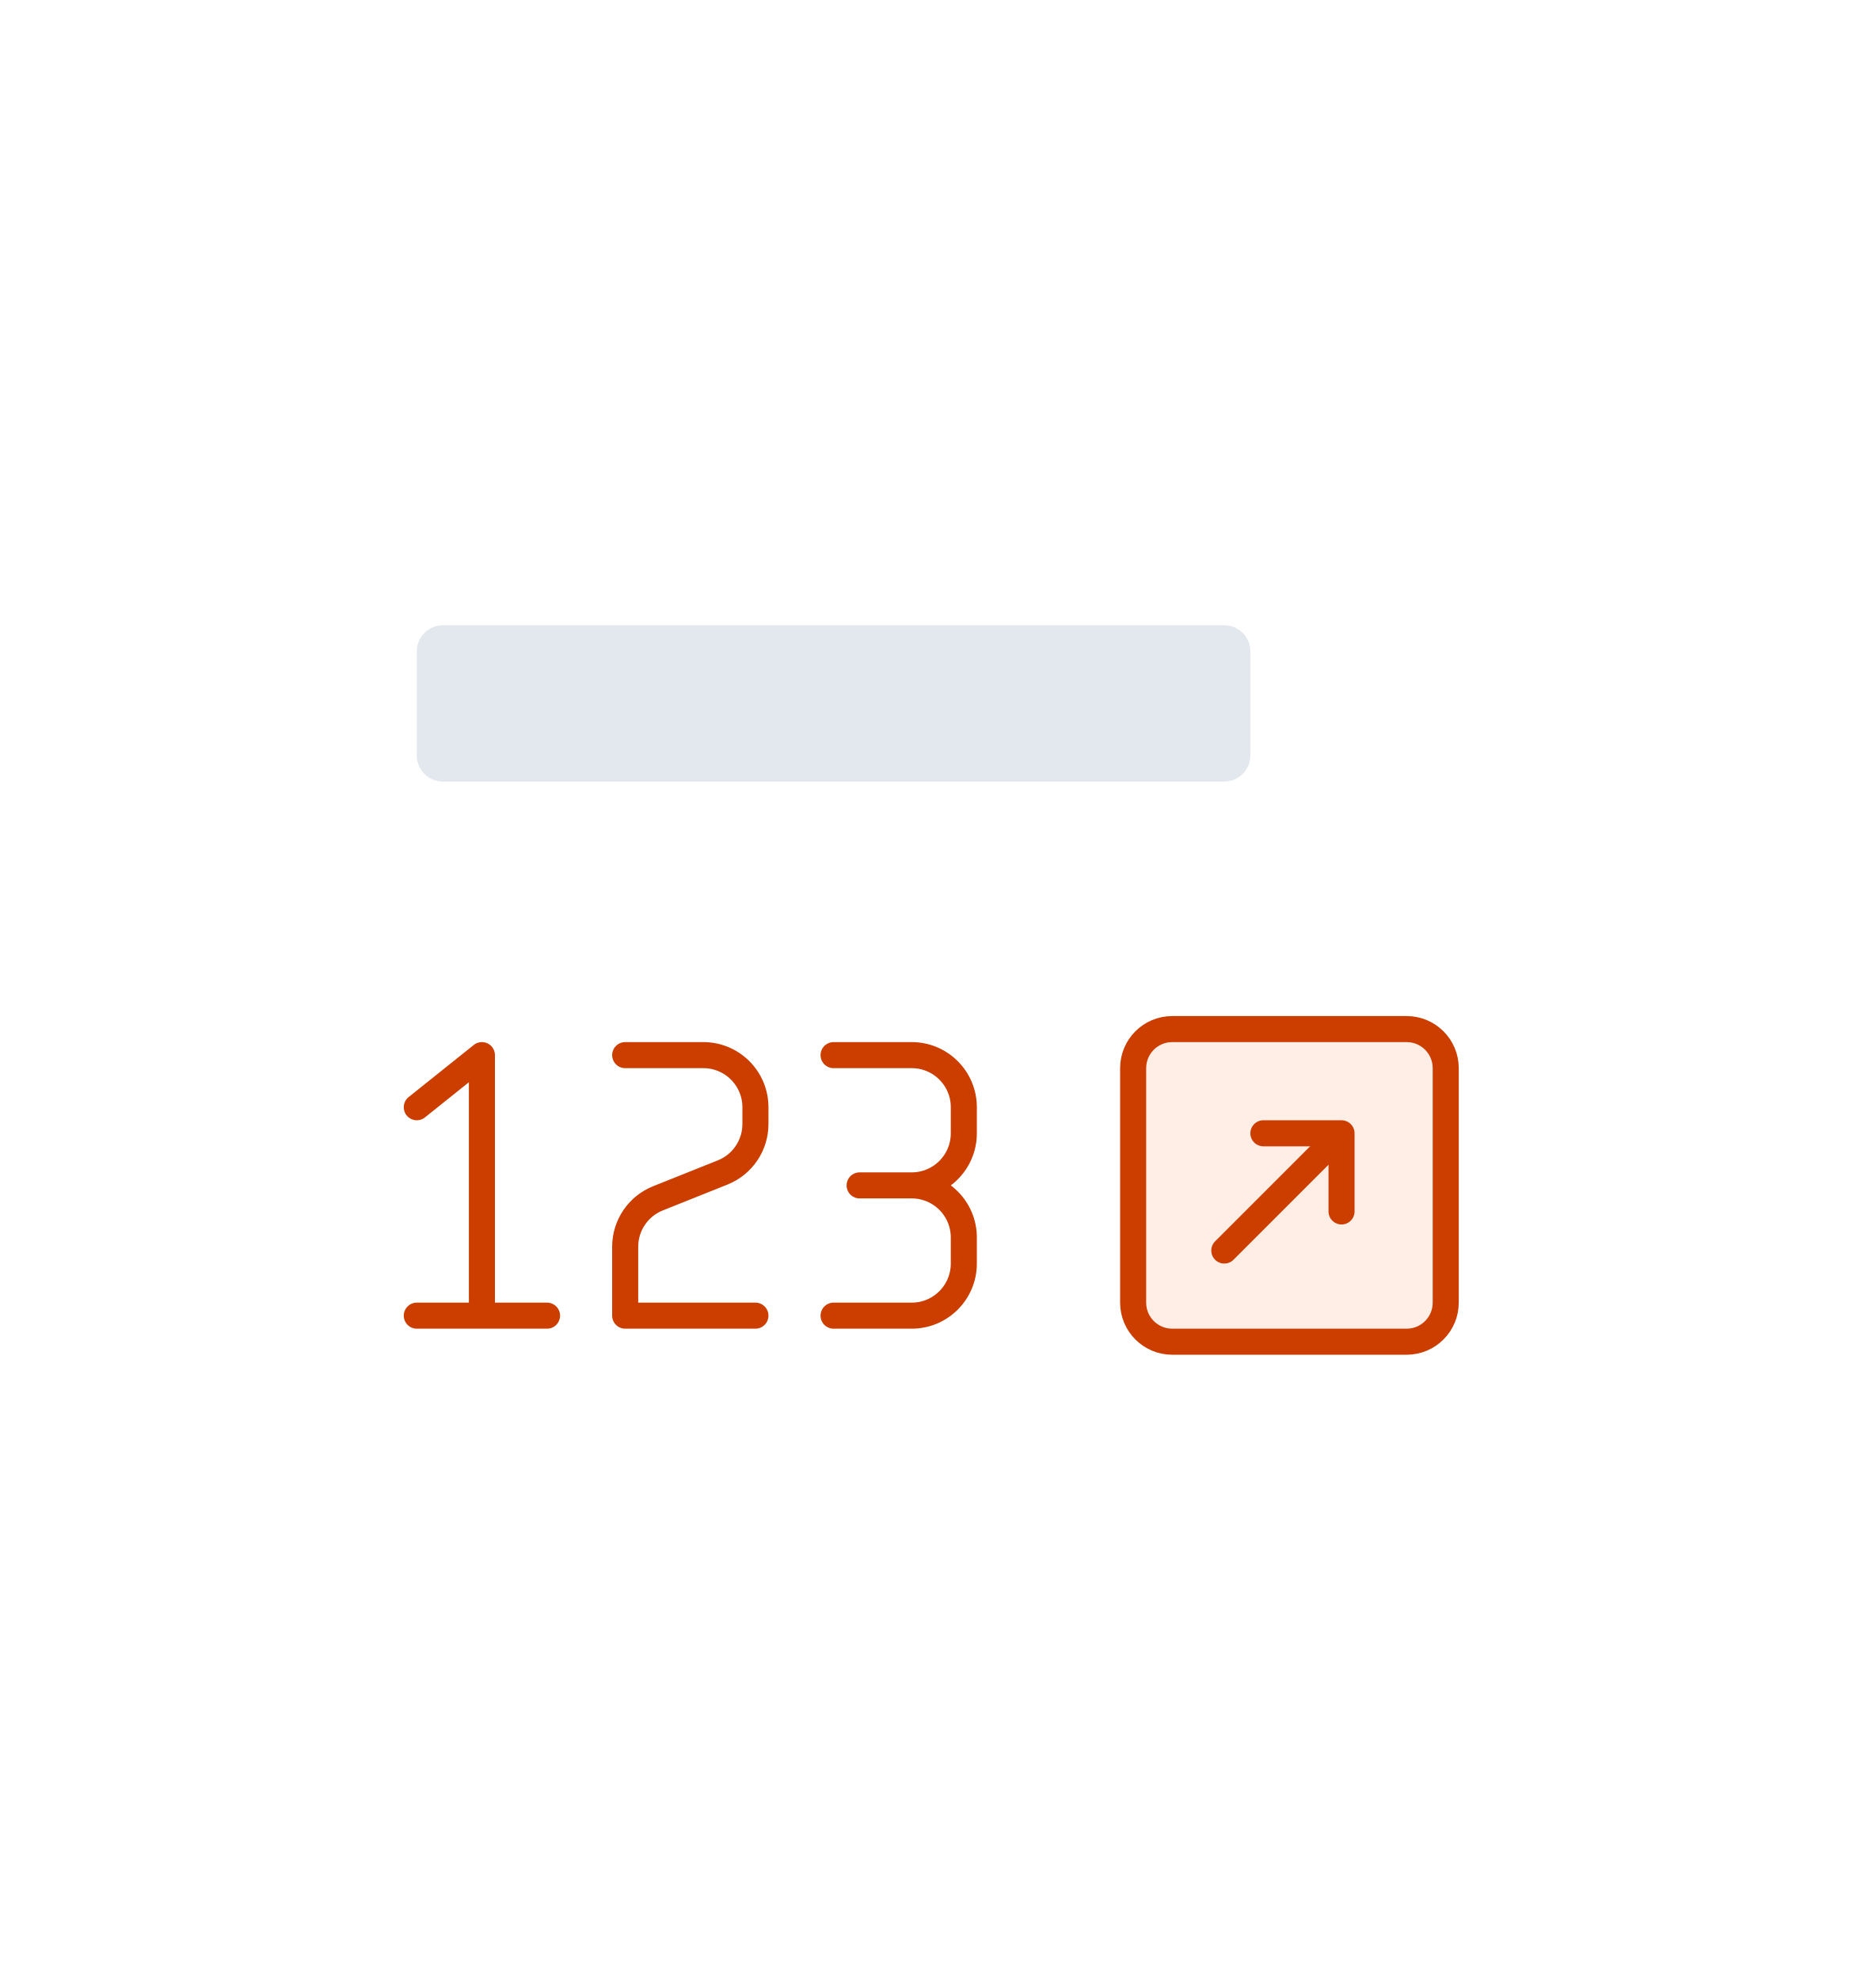
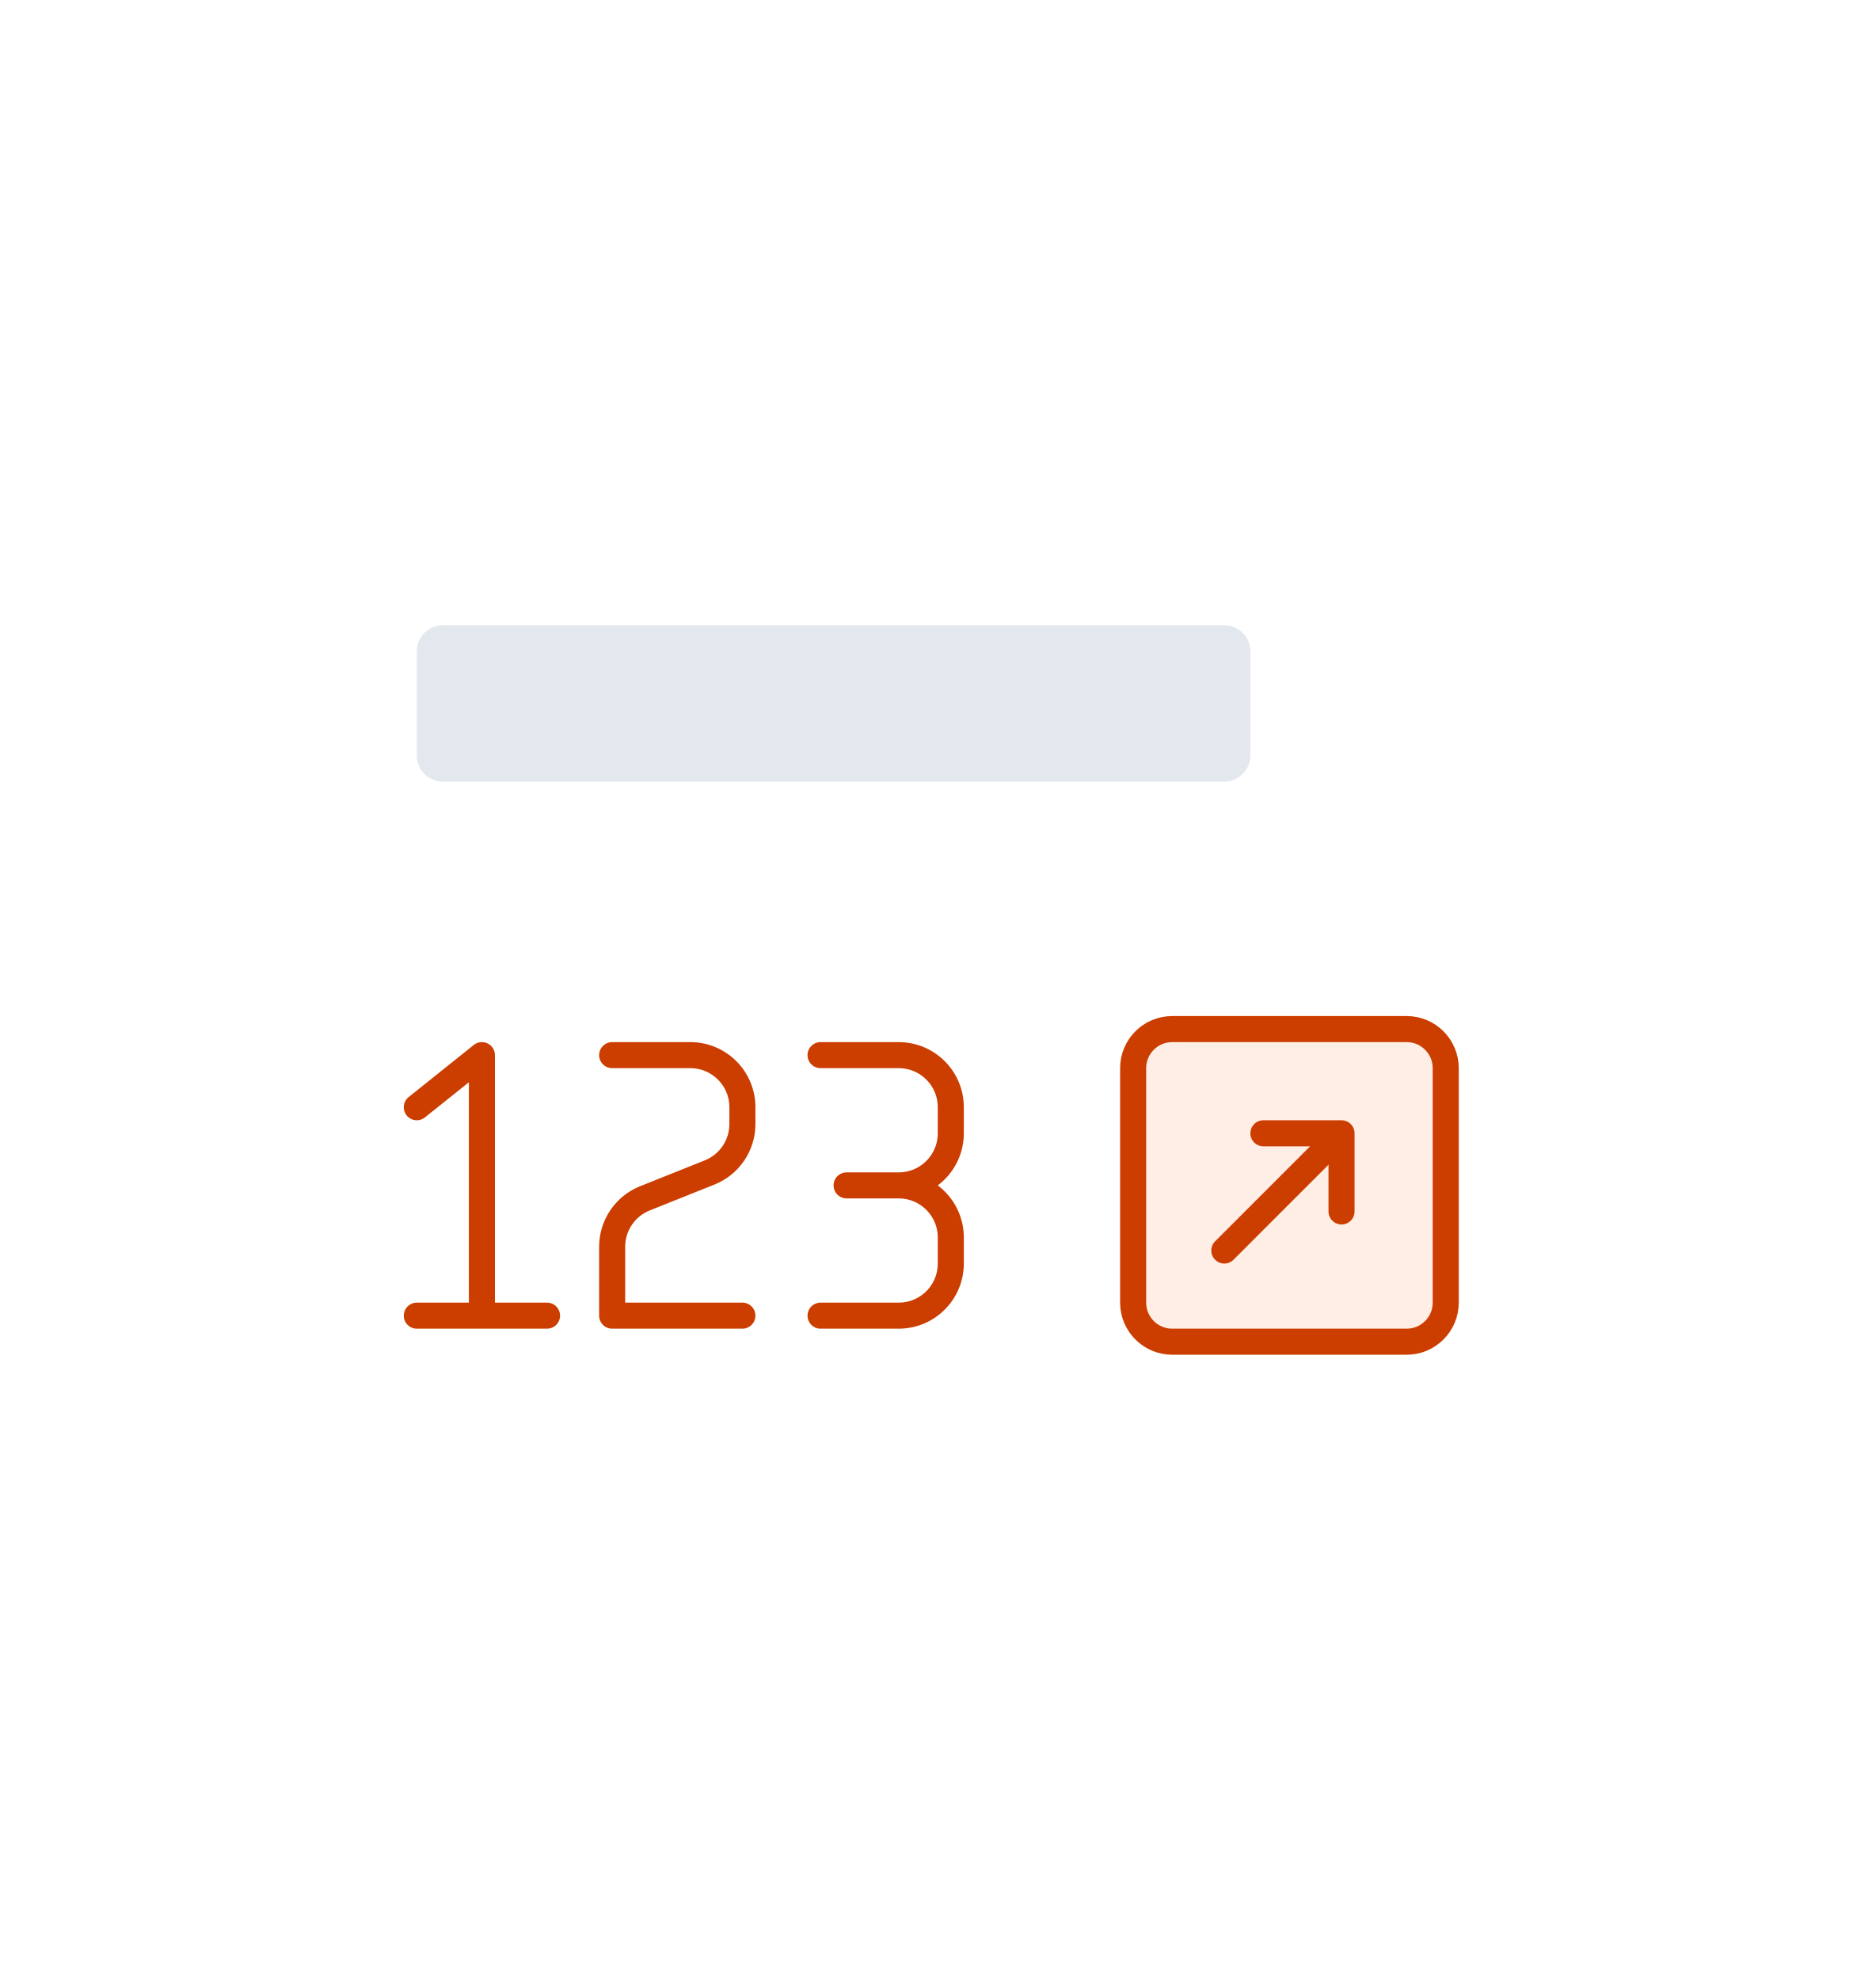
<svg xmlns="http://www.w3.org/2000/svg" width="72" height="76" fill="none">
  <rect width="32" height="6" x="16" y="24" fill="#E3E8EF" rx="1" />
-   <path stroke="#CC3D00" stroke-linecap="round" stroke-linejoin="round" d="M16 50.5h2.5m2.5 0h-2.5m-2.5-8 2.5-2v10M29 50.5h-5v-2.646a2 2 0 0 1 1.257-1.857l2.486-.994A2 2 0 0 0 29 43.146V42.5a2 2 0 0 0-2-2h-3M32 40.5h3a2 2 0 0 1 2 2v1a2 2 0 0 1-2 2h-1.715M32 50.5h3a2 2 0 0 0 2-2v-1a2 2 0 0 0-2-2h-2" />
+   <path stroke="#CC3D00" stroke-linecap="round" stroke-linejoin="round" d="M16 50.5h2.5m2.5 0h-2.5m-2.5-8 2.5-2v10M28.5 50.5h-5v-2.646a2 2 0 0 1 1.257-1.857l2.486-.994a2 2 0 0 0 1.257-1.857V42.5a2 2 0 0 0-2-2h-3M31.5 40.5h3a2 2 0 0 1 2 2v1a2 2 0 0 1-2 2h-1.715M31.5 50.5h3a2 2 0 0 0 2-2v-1a2 2 0 0 0-2-2h-2" />
  <rect width="12" height="12" x="43.5" y="39.5" fill="#FFEEE5" stroke="#CC3D00" rx="1.5" />
  <path stroke="#CC3D00" stroke-linecap="round" d="m47 48 4-4" />
  <path stroke="#CC3D00" stroke-linecap="round" stroke-linejoin="round" d="M48.5 43.5h3v3" />
</svg>
